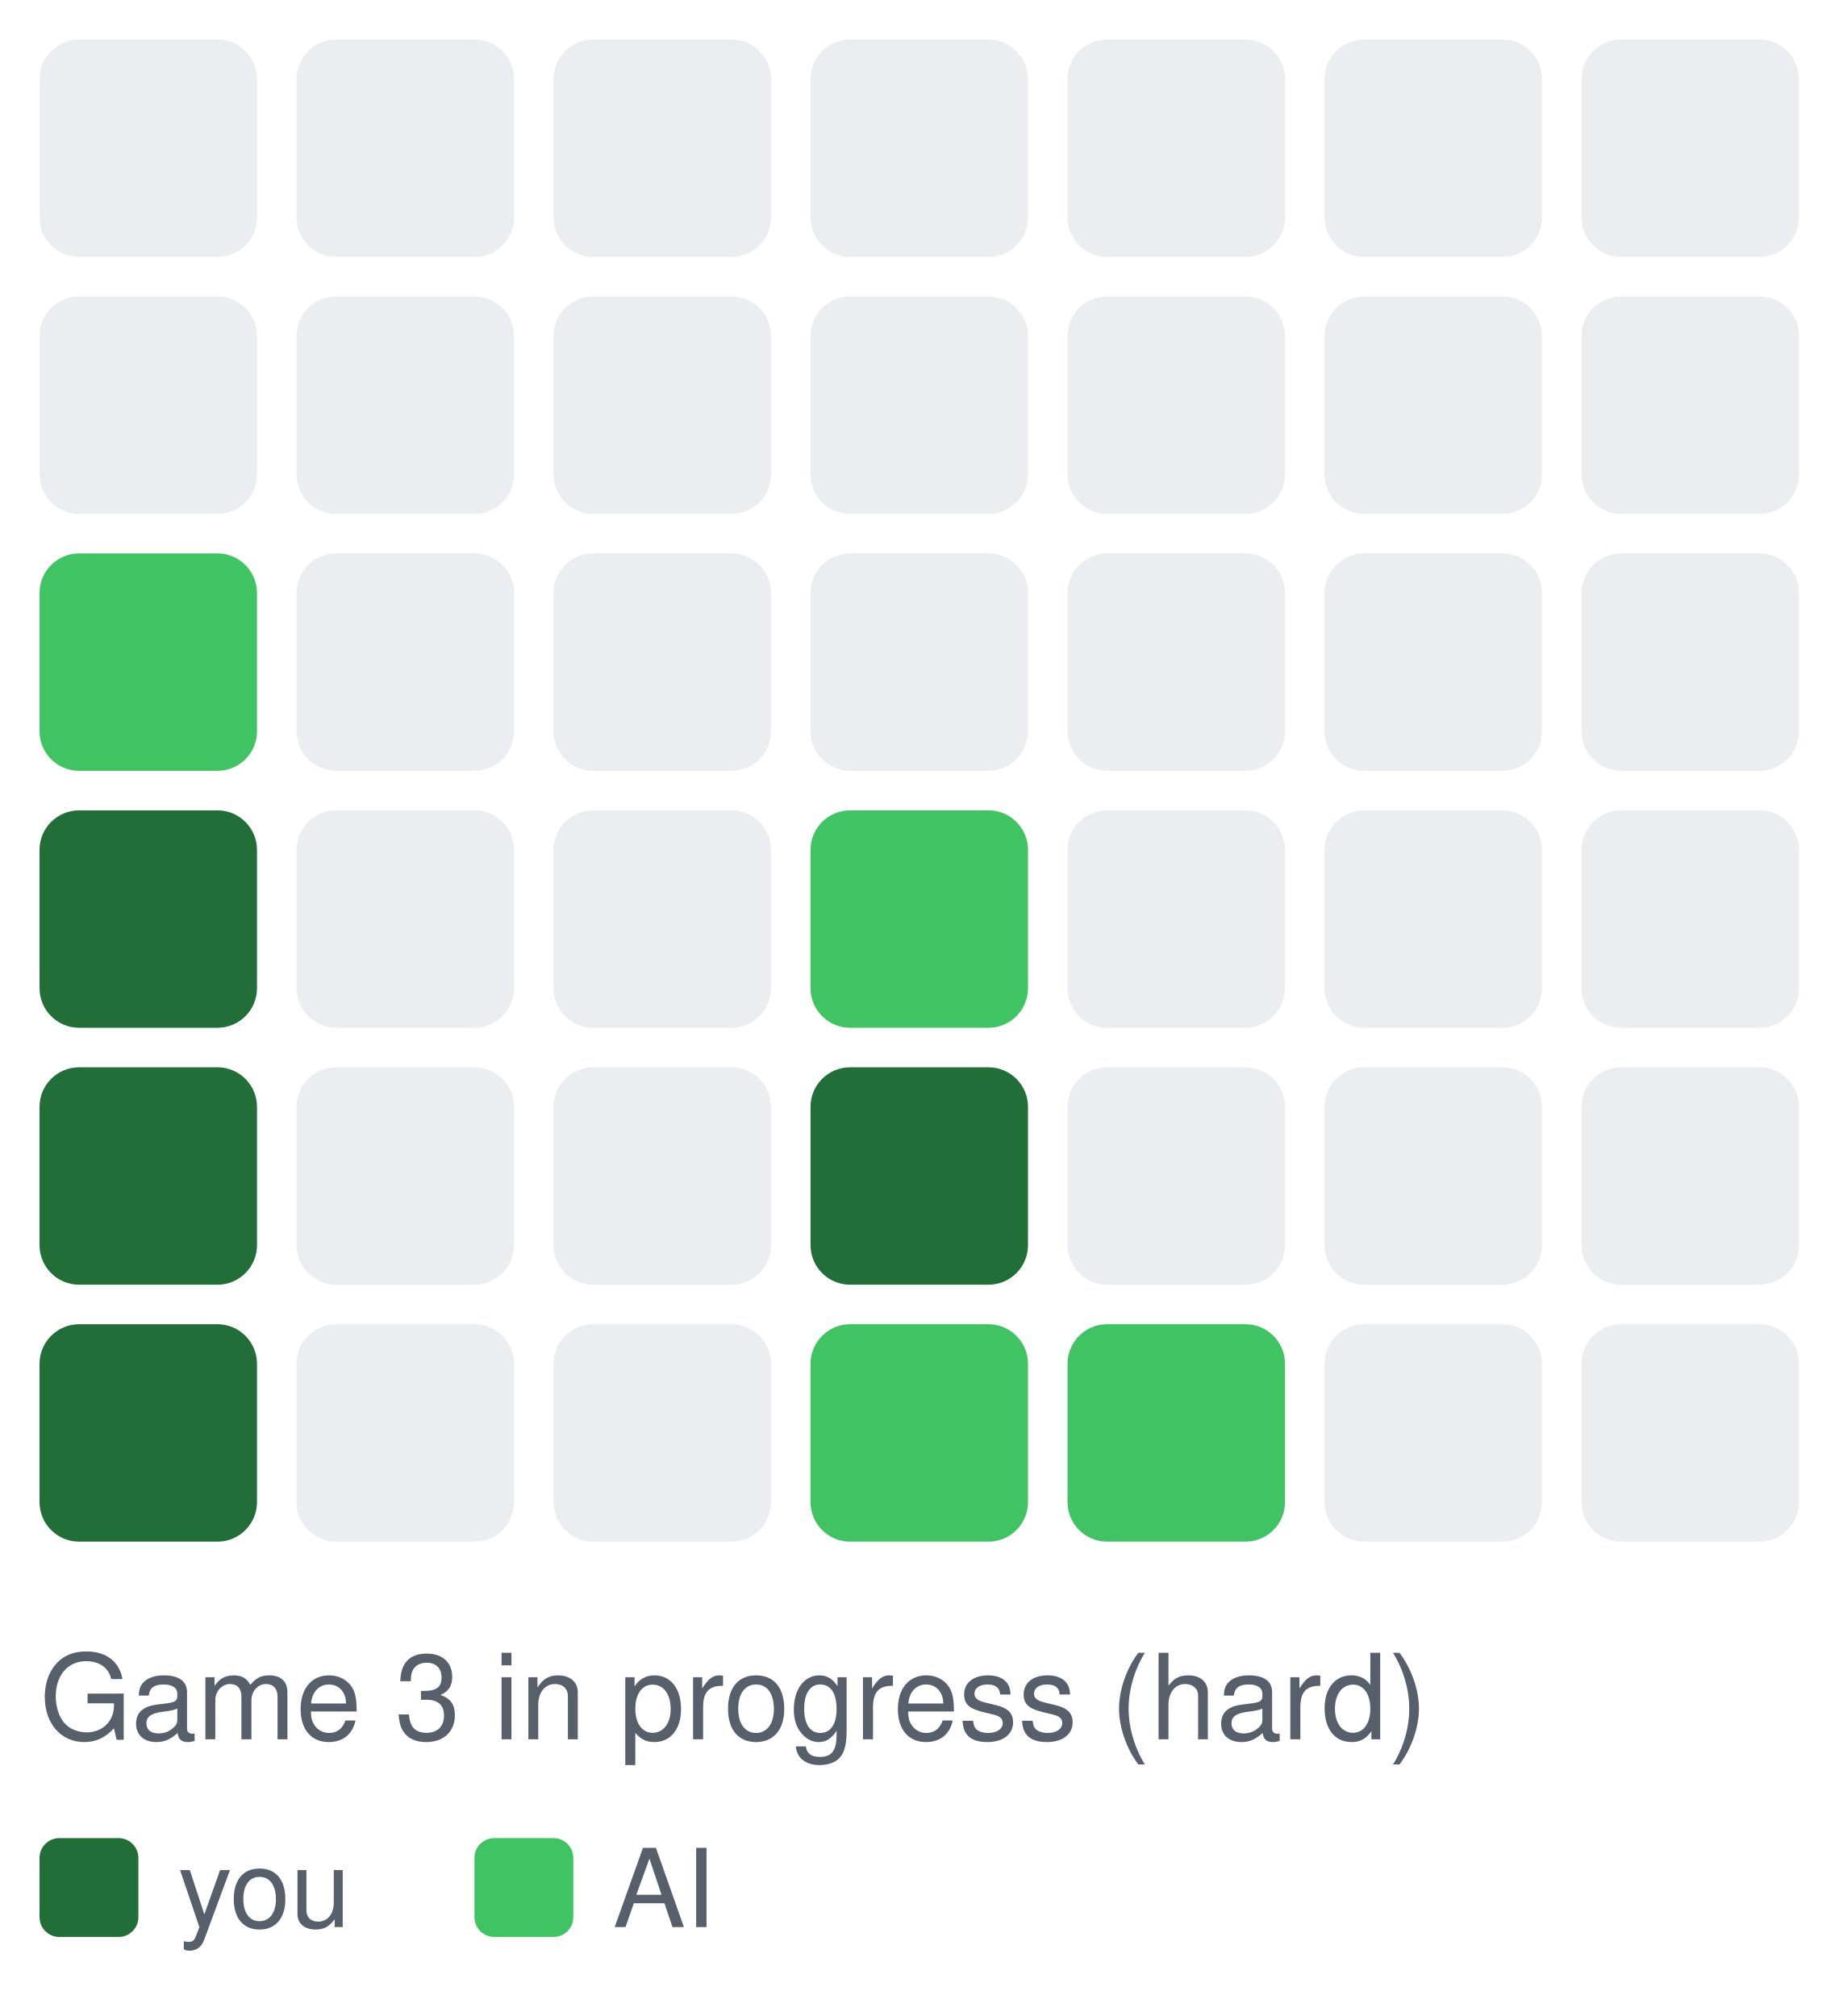
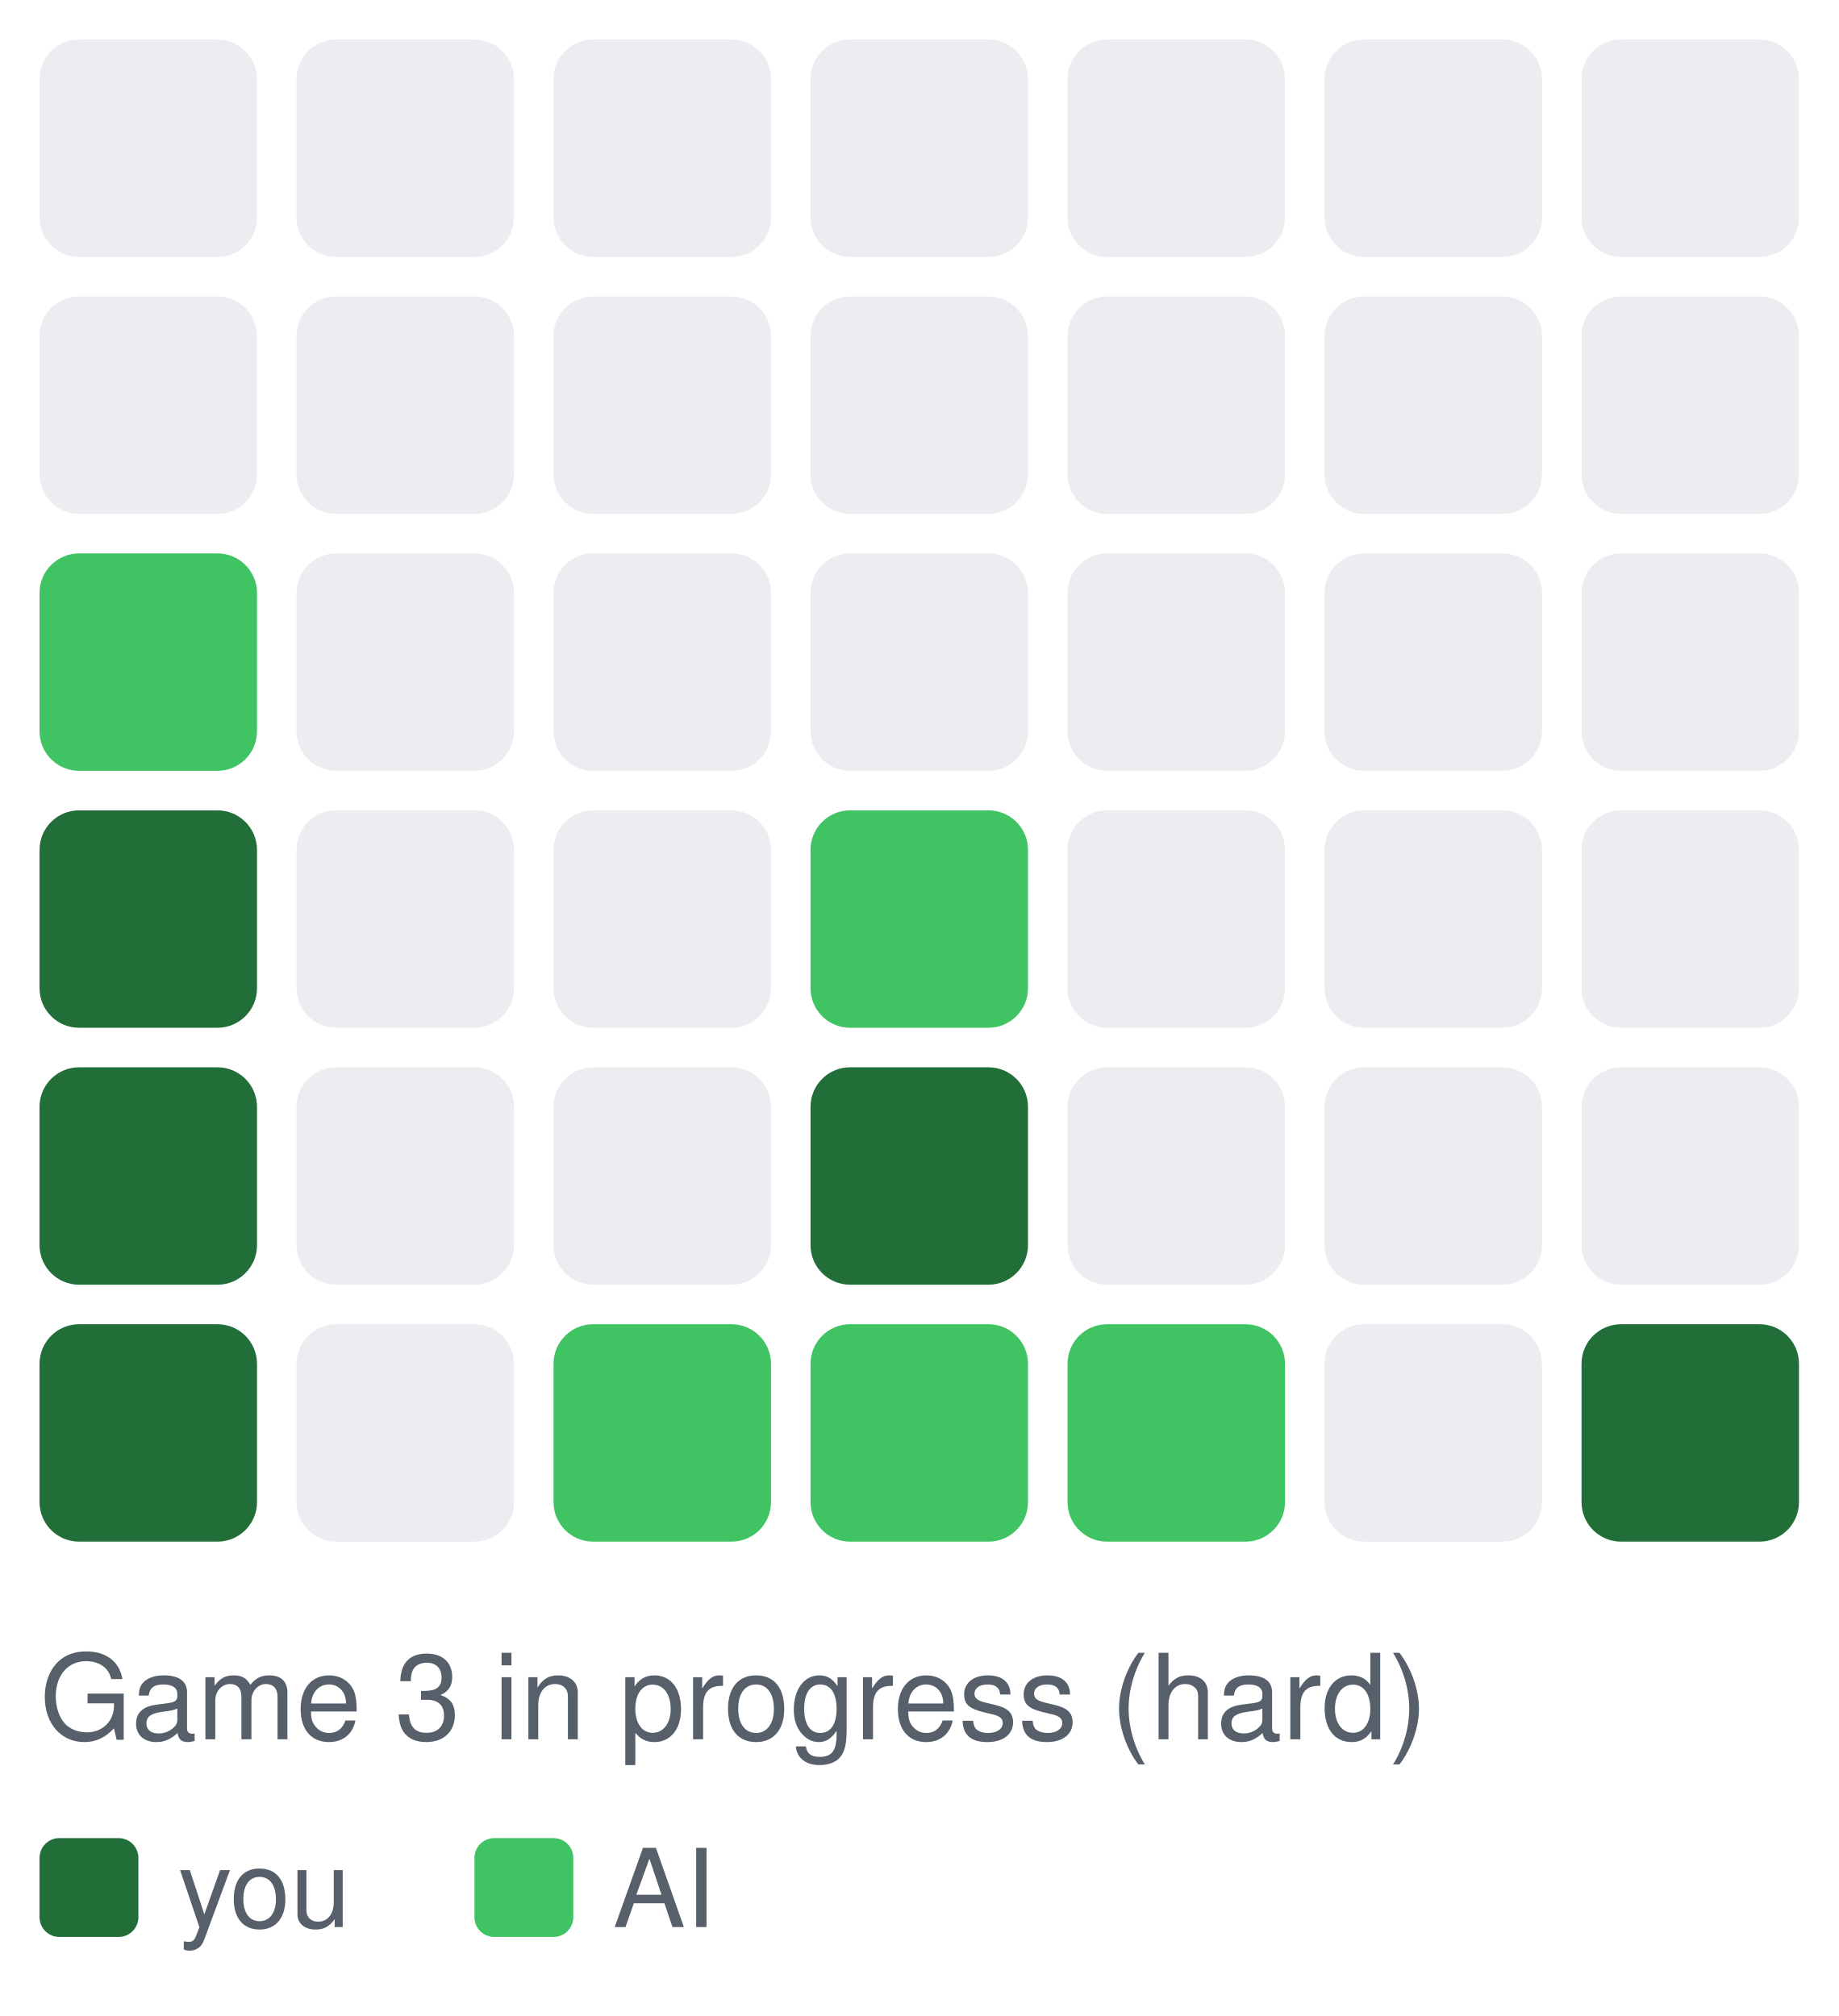
<svg xmlns="http://www.w3.org/2000/svg" width="186" height="204" viewBox="0 0 186 204" role="img" aria-label="Commit Four: Game 3 in progress (hard)">
  <rect x="4" y="134" width="22" height="22" rx="4" fill="#216e39" />
  <rect x="4" y="108" width="22" height="22" rx="4" fill="#216e39" />
  <rect x="4" y="82" width="22" height="22" rx="4" fill="#216e39" />
  <rect x="4" y="56" width="22" height="22" rx="4" fill="#40c463" />
  <rect x="4" y="30" width="22" height="22" rx="4" fill="#ebedf0" />
  <rect x="4" y="4" width="22" height="22" rx="4" fill="#ebedf0" />
  <rect x="30" y="134" width="22" height="22" rx="4" fill="#ebedf0" />
  <rect x="30" y="108" width="22" height="22" rx="4" fill="#ebedf0" />
  <rect x="30" y="82" width="22" height="22" rx="4" fill="#ebedf0" />
  <rect x="30" y="56" width="22" height="22" rx="4" fill="#ebedf0" />
  <rect x="30" y="30" width="22" height="22" rx="4" fill="#ebedf0" />
  <rect x="30" y="4" width="22" height="22" rx="4" fill="#ebedf0" />
-   <rect x="56" y="134" width="22" height="22" rx="4" fill="#ebedf0" />
+   <rect x="56" y="134" width="22" height="22" rx="4" fill="#40c463" />
  <rect x="56" y="108" width="22" height="22" rx="4" fill="#ebedf0" />
  <rect x="56" y="82" width="22" height="22" rx="4" fill="#ebedf0" />
  <rect x="56" y="56" width="22" height="22" rx="4" fill="#ebedf0" />
  <rect x="56" y="30" width="22" height="22" rx="4" fill="#ebedf0" />
  <rect x="56" y="4" width="22" height="22" rx="4" fill="#ebedf0" />
  <rect x="82" y="134" width="22" height="22" rx="4" fill="#40c463" />
  <rect x="82" y="108" width="22" height="22" rx="4" fill="#216e39" />
  <rect x="82" y="82" width="22" height="22" rx="4" fill="#40c463" />
  <rect x="82" y="56" width="22" height="22" rx="4" fill="#ebedf0" />
  <rect x="82" y="30" width="22" height="22" rx="4" fill="#ebedf0" />
  <rect x="82" y="4" width="22" height="22" rx="4" fill="#ebedf0" />
  <rect x="108" y="134" width="22" height="22" rx="4" fill="#40c463" />
  <rect x="108" y="108" width="22" height="22" rx="4" fill="#ebedf0" />
  <rect x="108" y="82" width="22" height="22" rx="4" fill="#ebedf0" />
  <rect x="108" y="56" width="22" height="22" rx="4" fill="#ebedf0" />
  <rect x="108" y="30" width="22" height="22" rx="4" fill="#ebedf0" />
  <rect x="108" y="4" width="22" height="22" rx="4" fill="#ebedf0" />
  <rect x="134" y="134" width="22" height="22" rx="4" fill="#ebedf0" />
  <rect x="134" y="108" width="22" height="22" rx="4" fill="#ebedf0" />
  <rect x="134" y="82" width="22" height="22" rx="4" fill="#ebedf0" />
  <rect x="134" y="56" width="22" height="22" rx="4" fill="#ebedf0" />
  <rect x="134" y="30" width="22" height="22" rx="4" fill="#ebedf0" />
  <rect x="134" y="4" width="22" height="22" rx="4" fill="#ebedf0" />
-   <rect x="160" y="134" width="22" height="22" rx="4" fill="#ebedf0" />
+   <rect x="160" y="134" width="22" height="22" rx="4" fill="#216e39" />
  <rect x="160" y="108" width="22" height="22" rx="4" fill="#ebedf0" />
  <rect x="160" y="82" width="22" height="22" rx="4" fill="#ebedf0" />
  <rect x="160" y="56" width="22" height="22" rx="4" fill="#ebedf0" />
  <rect x="160" y="30" width="22" height="22" rx="4" fill="#ebedf0" />
  <rect x="160" y="4" width="22" height="22" rx="4" fill="#ebedf0" />
  <text x="4" y="176" font-family="-apple-system,Segoe UI,Helvetica,Arial,sans-serif" font-size="12" fill="#57606a">Game 3 in progress (hard)</text>
  <rect x="4" y="186" width="10" height="10" rx="2" fill="#216e39" />
  <text x="18" y="195" font-family="-apple-system,Segoe UI,Helvetica,Arial,sans-serif" font-size="11" fill="#57606a">you</text>
  <rect x="48" y="186" width="10" height="10" rx="2" fill="#40c463" />
  <text x="62" y="195" font-family="-apple-system,Segoe UI,Helvetica,Arial,sans-serif" font-size="11" fill="#57606a">AI</text>
</svg>
